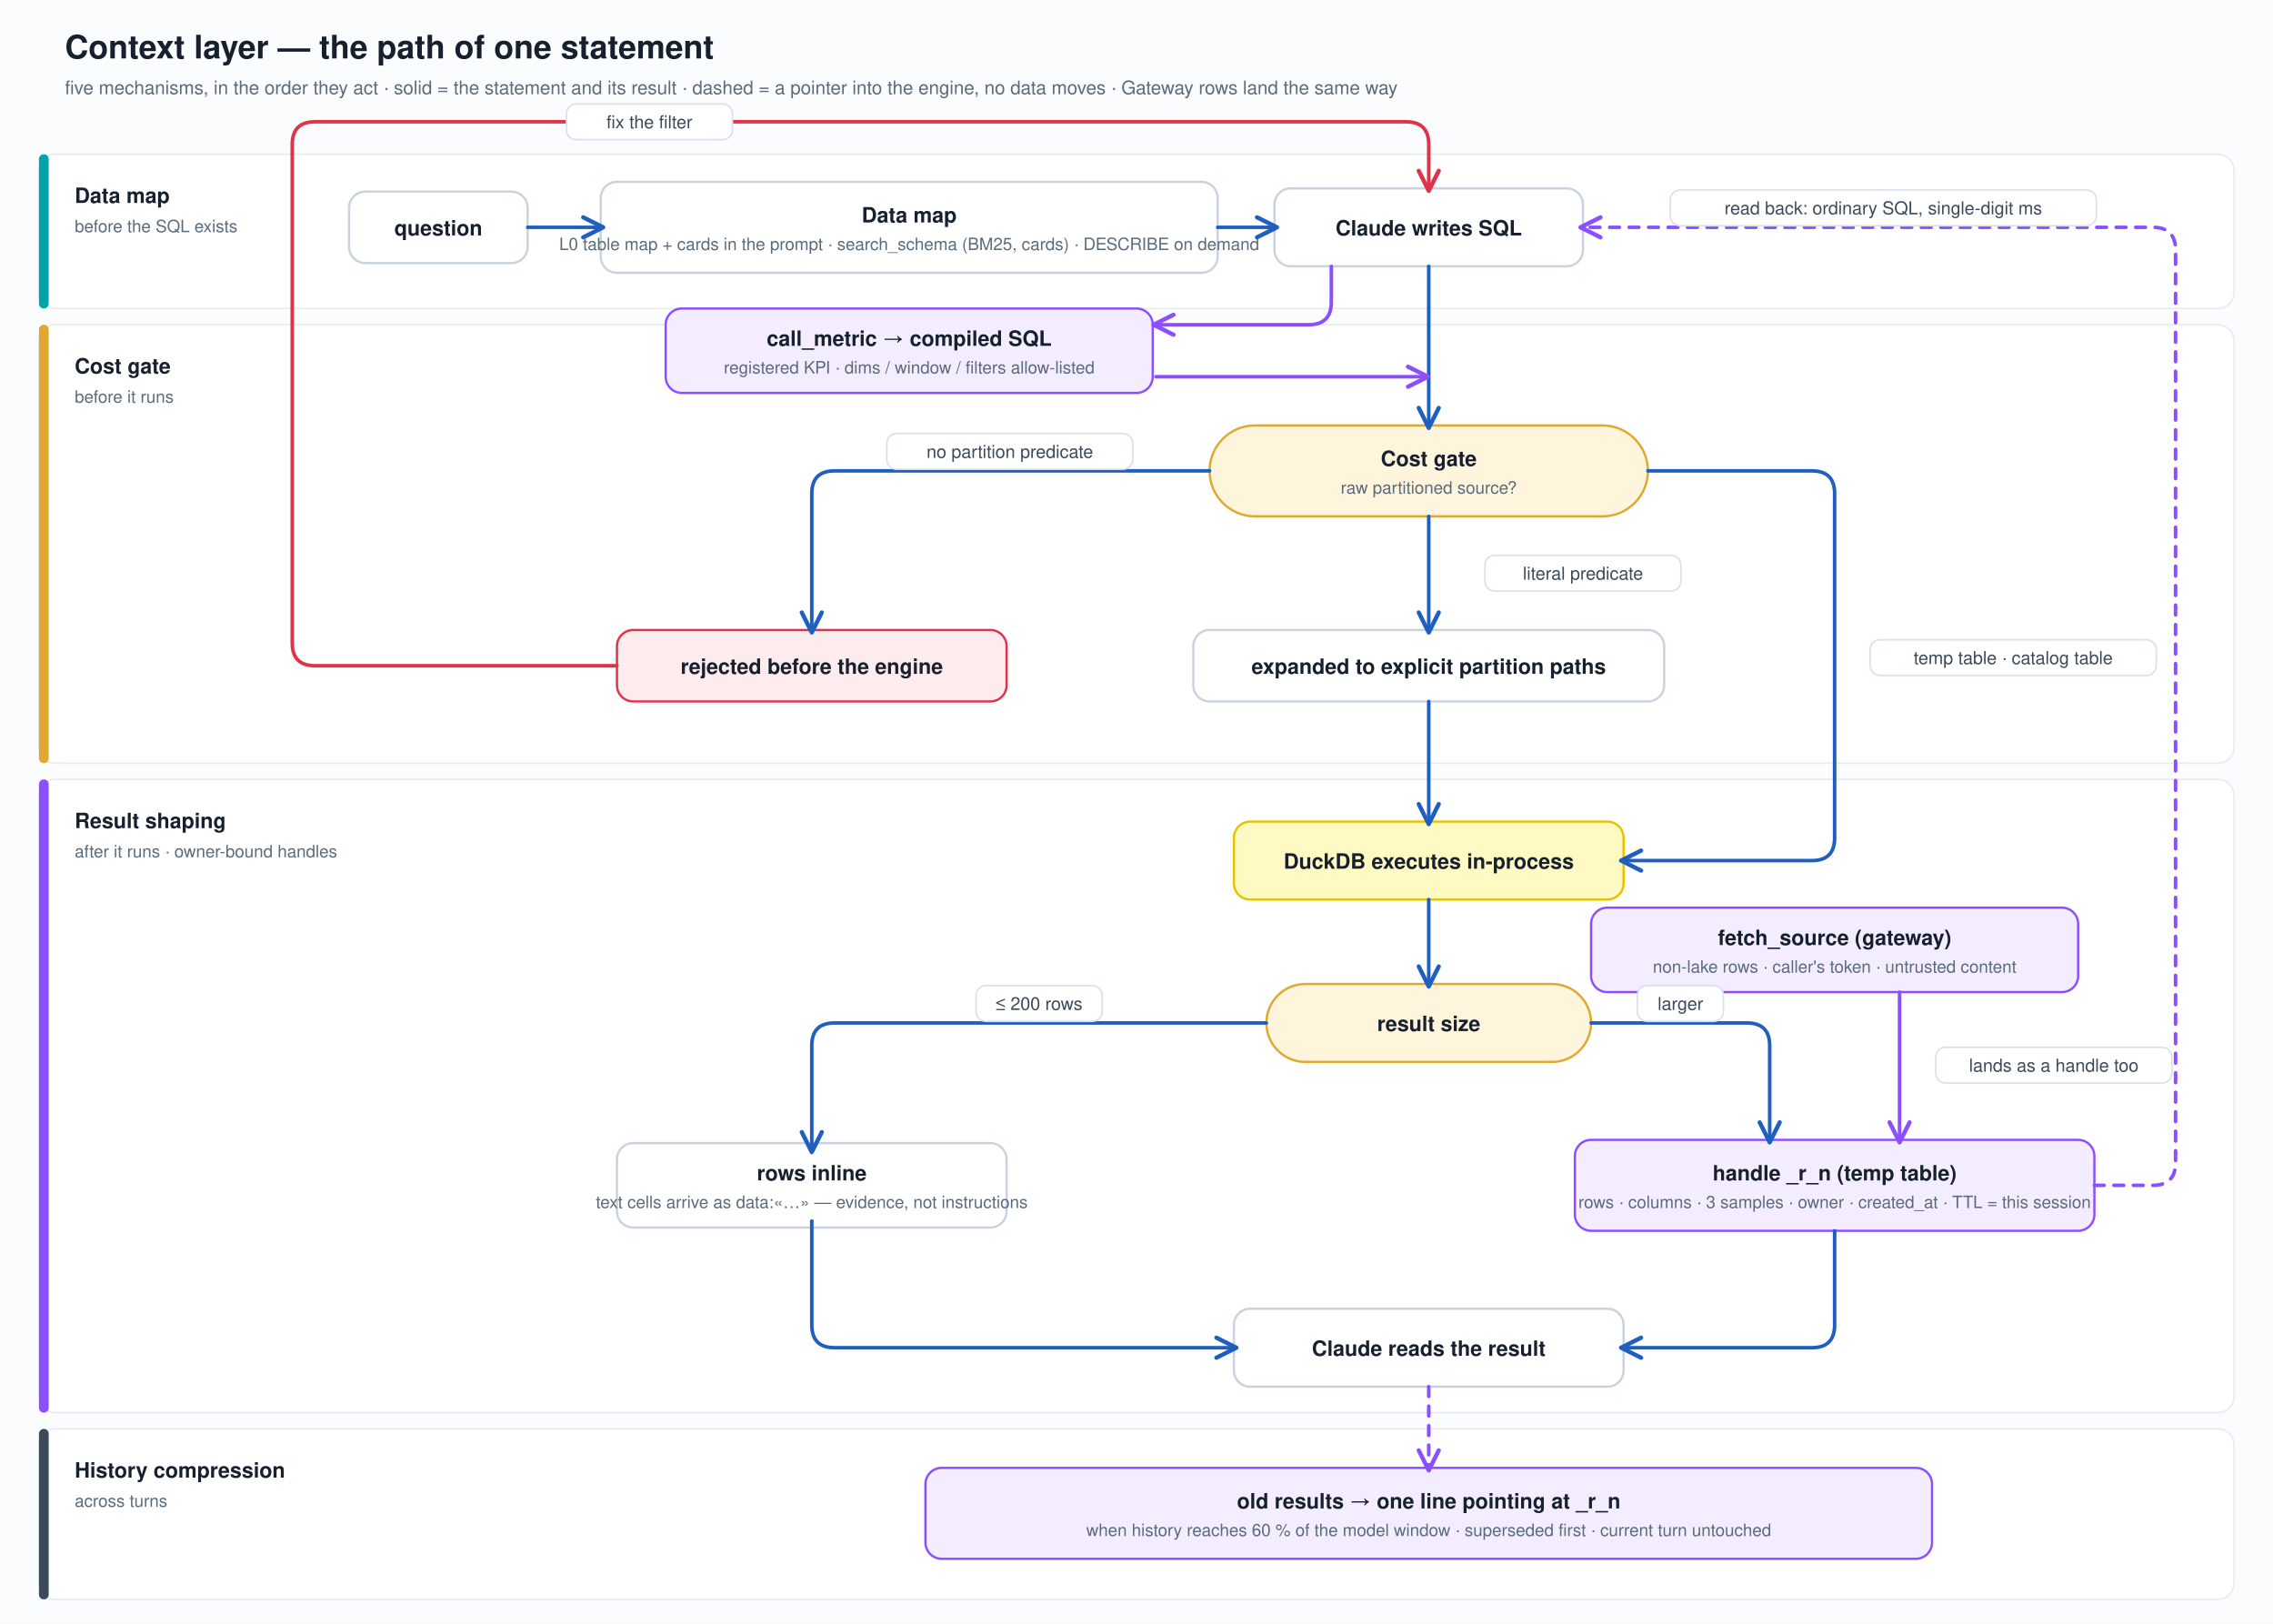
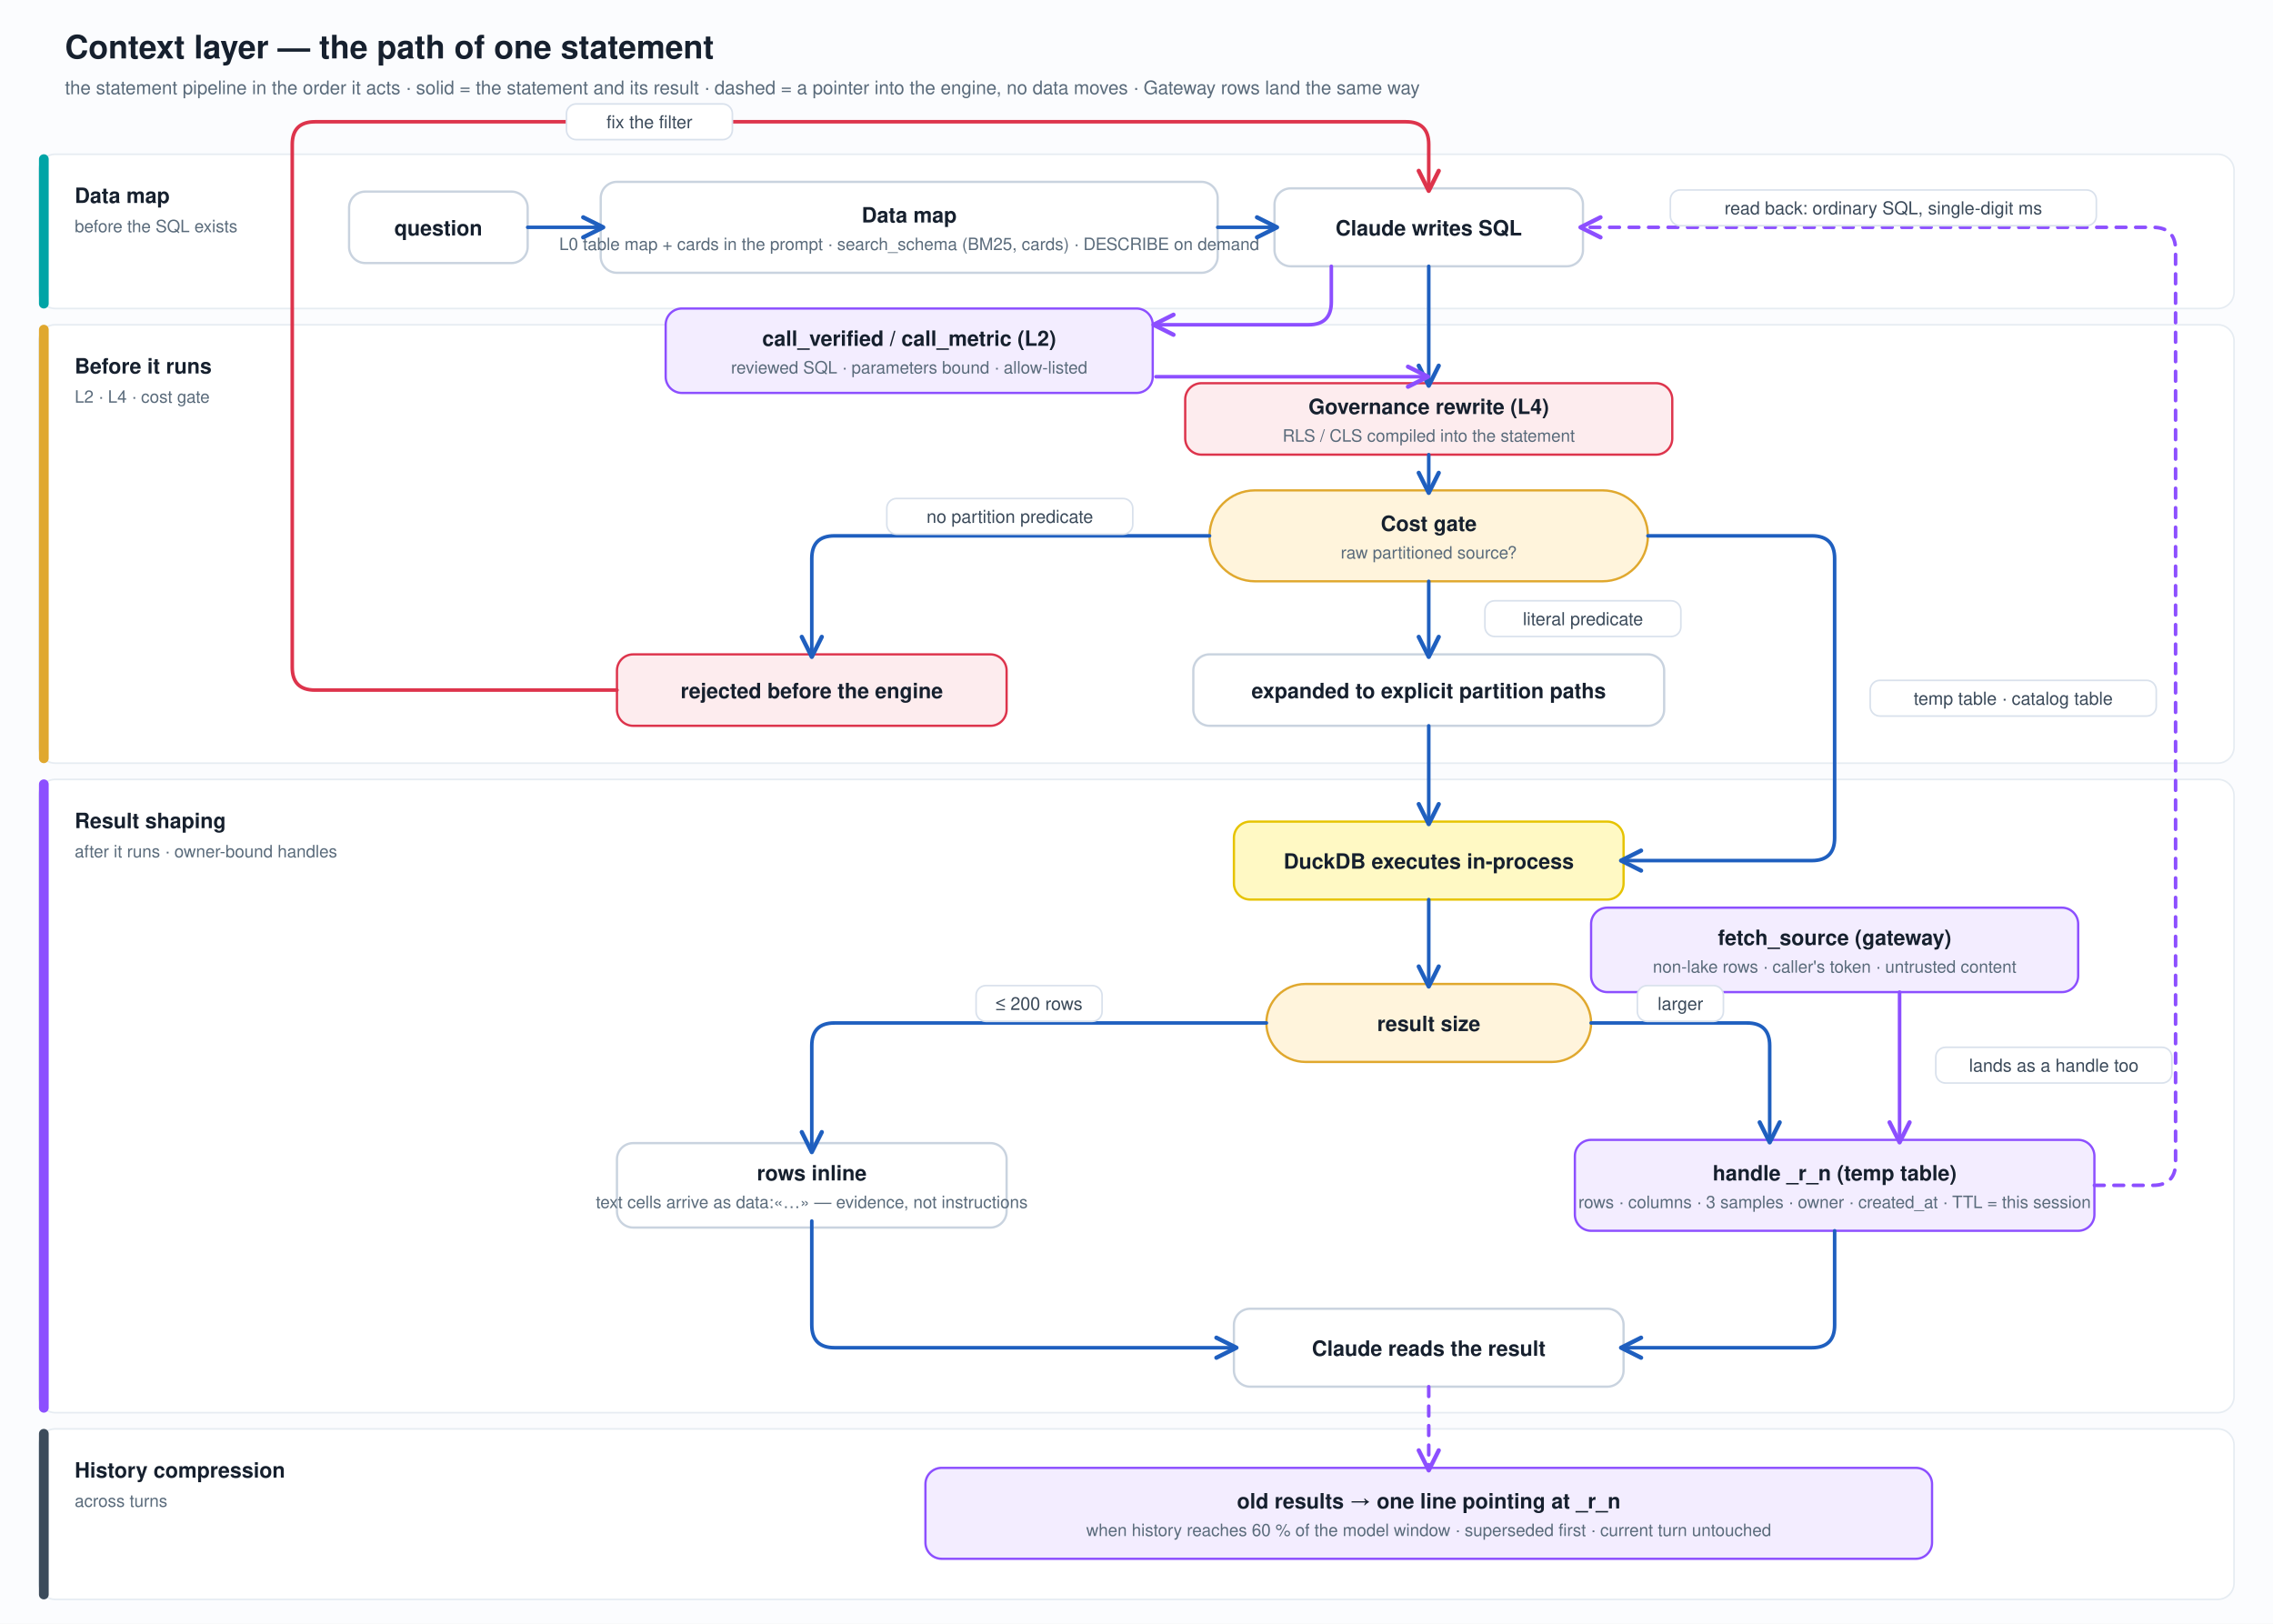
<svg xmlns="http://www.w3.org/2000/svg" viewBox="0 0 1400 1000" font-family="-apple-system,BlinkMacSystemFont,'Segoe UI',Helvetica,Arial,sans-serif" role="img" aria-label="Context layer: the path of one statement">
  <defs>
    <marker id="ah" viewBox="0 0 10 10" refX="8" refY="5" markerWidth="7" markerHeight="7" orient="auto-start-reverse">
      <path d="M1 1 L9 5 L1 9" fill="none" stroke="context-stroke" stroke-width="1.7" stroke-linecap="round" stroke-linejoin="round" />
    </marker>
  </defs>
  <rect width="1400" height="1000" fill="#FBFCFE" />
  <text x="40" y="36" text-anchor="start" font-size="20" font-weight="800" fill="#16202E">Context layer — the path of one statement</text>
-   <text x="40" y="58" text-anchor="start" font-size="11.5" font-weight="400" fill="#5A6B7B">five mechanisms, in the order they act · solid = the statement and its result · dashed = a pointer into the engine, no data moves · Gateway rows land the same way</text>
+   <text x="40" y="58" text-anchor="start" font-size="11.5" font-weight="400" fill="#5A6B7B">the statement pipeline in the order it acts · solid = the statement and its result · dashed = a pointer into the engine, no data moves · Gateway rows land the same way</text>
  <rect x="24" y="95" width="1352" height="95" rx="10" fill="#FFFFFF" stroke="#E6ECF2" />
  <rect x="24" y="95" width="6" height="95" rx="3" fill="#00A4A6" />
  <text x="46" y="125" text-anchor="start" font-size="13" font-weight="800" fill="#16202E">Data map</text>
  <text x="46" y="143" text-anchor="start" font-size="10.5" font-weight="400" fill="#5A6B7B">before the SQL exists</text>
  <rect x="24" y="200" width="1352" height="270" rx="10" fill="#FFFFFF" stroke="#E6ECF2" />
  <rect x="24" y="200" width="6" height="270" rx="3" fill="#E0A82E" />
-   <text x="46" y="230" text-anchor="start" font-size="13" font-weight="800" fill="#16202E">Cost gate</text>
-   <text x="46" y="248" text-anchor="start" font-size="10.5" font-weight="400" fill="#5A6B7B">before it runs</text>
+   <text x="46" y="230" text-anchor="start" font-size="13" font-weight="800" fill="#16202E">Before it runs</text>
+   <text x="46" y="248" text-anchor="start" font-size="10.5" font-weight="400" fill="#5A6B7B">L2 · L4 · cost gate</text>
  <rect x="24" y="480" width="1352" height="390" rx="10" fill="#FFFFFF" stroke="#E6ECF2" />
  <rect x="24" y="480" width="6" height="390" rx="3" fill="#8C4FFF" />
  <text x="46" y="510" text-anchor="start" font-size="13" font-weight="800" fill="#16202E">Result shaping</text>
  <text x="46" y="528" text-anchor="start" font-size="10.5" font-weight="400" fill="#5A6B7B">after it runs · owner-bound handles</text>
  <rect x="24" y="880" width="1352" height="105" rx="10" fill="#FFFFFF" stroke="#E6ECF2" />
  <rect x="24" y="880" width="6" height="105" rx="3" fill="#3B4A5A" />
  <text x="46" y="910" text-anchor="start" font-size="13" font-weight="800" fill="#16202E">History compression</text>
  <text x="46" y="928" text-anchor="start" font-size="10.5" font-weight="400" fill="#5A6B7B">across turns</text>
  <rect x="215.0" y="118.0" width="110" height="44" rx="10" fill="#FFFFFF" stroke="#C9D3DF" stroke-width="1.4" />
  <text x="270" y="145" text-anchor="middle" font-size="13" font-weight="700" fill="#16202E">question</text>
  <rect x="370.0" y="112.0" width="380" height="56" rx="10" fill="#FFFFFF" stroke="#C9D3DF" stroke-width="1.4" />
  <text x="560" y="137" text-anchor="middle" font-size="13" font-weight="700" fill="#16202E">Data map</text>
  <text x="560" y="154" text-anchor="middle" font-size="10.5" font-weight="400" fill="#5A6B7B">L0 table map + cards in the prompt · search_schema (BM25, cards) · DESCRIBE on demand</text>
  <rect x="785.0" y="116.0" width="190" height="48" rx="10" fill="#FFFFFF" stroke="#C9D3DF" stroke-width="1.4" />
  <text x="880" y="145" text-anchor="middle" font-size="13" font-weight="700" fill="#16202E">Claude writes SQL</text>
  <rect x="410.0" y="190.0" width="300" height="52" rx="10" fill="#F3EDFF" stroke="#8C4FFF" stroke-width="1.4" />
-   <text x="560" y="213" text-anchor="middle" font-size="13" font-weight="700" fill="#16202E">call_metric → compiled SQL</text>
-   <text x="560" y="230" text-anchor="middle" font-size="10.5" font-weight="400" fill="#5A6B7B">registered KPI · dims / window / filters allow-listed</text>
-   <rect x="745.0" y="262.0" width="270" height="56" rx="28.0" fill="#FFF4DC" stroke="#E0A82E" stroke-width="1.4" />
-   <text x="880" y="287" text-anchor="middle" font-size="13" font-weight="700" fill="#16202E">Cost gate</text>
-   <text x="880" y="304" text-anchor="middle" font-size="10.5" font-weight="400" fill="#5A6B7B">raw partitioned source?</text>
-   <rect x="380.0" y="388.0" width="240" height="44" rx="10" fill="#FDECEE" stroke="#DD344C" stroke-width="1.4" />
-   <text x="500" y="415" text-anchor="middle" font-size="13" font-weight="700" fill="#16202E">rejected before the engine</text>
-   <rect x="735.0" y="388.0" width="290" height="44" rx="10" fill="#FFFFFF" stroke="#C9D3DF" stroke-width="1.4" />
-   <text x="880" y="415" text-anchor="middle" font-size="13" font-weight="700" fill="#16202E">expanded to explicit partition paths</text>
+   <text x="560" y="213" text-anchor="middle" font-size="13" font-weight="700" fill="#16202E">call_verified / call_metric (L2)</text>
+   <text x="560" y="230" text-anchor="middle" font-size="10.5" font-weight="400" fill="#5A6B7B">reviewed SQL · parameters bound · allow-listed</text>
+   <rect x="730.0" y="236.0" width="300" height="44" rx="10" fill="#FDECEE" stroke="#DD344C" stroke-width="1.4" />
+   <text x="880" y="255" text-anchor="middle" font-size="13" font-weight="700" fill="#16202E">Governance rewrite (L4)</text>
+   <text x="880" y="272" text-anchor="middle" font-size="10.5" font-weight="400" fill="#5A6B7B">RLS / CLS compiled into the statement</text>
+   <rect x="745.0" y="302.0" width="270" height="56" rx="28.0" fill="#FFF4DC" stroke="#E0A82E" stroke-width="1.4" />
+   <text x="880" y="327" text-anchor="middle" font-size="13" font-weight="700" fill="#16202E">Cost gate</text>
+   <text x="880" y="344" text-anchor="middle" font-size="10.5" font-weight="400" fill="#5A6B7B">raw partitioned source?</text>
+   <rect x="380.0" y="403.0" width="240" height="44" rx="10" fill="#FDECEE" stroke="#DD344C" stroke-width="1.4" />
+   <text x="500" y="430" text-anchor="middle" font-size="13" font-weight="700" fill="#16202E">rejected before the engine</text>
+   <rect x="735.0" y="403.0" width="290" height="44" rx="10" fill="#FFFFFF" stroke="#C9D3DF" stroke-width="1.4" />
+   <text x="880" y="430" text-anchor="middle" font-size="13" font-weight="700" fill="#16202E">expanded to explicit partition paths</text>
  <rect x="760.0" y="506.0" width="240" height="48" rx="10" fill="#FFF9C4" stroke="#E6C300" stroke-width="1.4" />
  <text x="880" y="535" text-anchor="middle" font-size="13" font-weight="700" fill="#16202E">DuckDB executes in-process</text>
  <rect x="780.0" y="606.0" width="200" height="48" rx="24.0" fill="#FFF4DC" stroke="#E0A82E" stroke-width="1.4" />
  <text x="880" y="635" text-anchor="middle" font-size="13" font-weight="700" fill="#16202E">result size</text>
  <rect x="380.0" y="704.0" width="240" height="52" rx="10" fill="#FFFFFF" stroke="#C9D3DF" stroke-width="1.4" />
  <text x="500" y="727" text-anchor="middle" font-size="13" font-weight="700" fill="#16202E">rows inline</text>
  <text x="500" y="744" text-anchor="middle" font-size="10.5" font-weight="400" fill="#5A6B7B">text cells arrive as data:«…» — evidence, not instructions</text>
  <rect x="970.0" y="702.0" width="320" height="56" rx="10" fill="#F3EDFF" stroke="#8C4FFF" stroke-width="1.4" />
  <text x="1130" y="727" text-anchor="middle" font-size="13" font-weight="700" fill="#16202E">handle _r_n (temp table)</text>
  <text x="1130" y="744" text-anchor="middle" font-size="10.5" font-weight="400" fill="#5A6B7B">rows · columns · 3 samples · owner · created_at · TTL = this session</text>
  <rect x="980.0" y="559.0" width="300" height="52" rx="10" fill="#F3EDFF" stroke="#8C4FFF" stroke-width="1.4" />
  <text x="1130" y="582" text-anchor="middle" font-size="13" font-weight="700" fill="#16202E">fetch_source (gateway)</text>
  <text x="1130" y="599" text-anchor="middle" font-size="10.5" font-weight="400" fill="#5A6B7B">non-lake rows · caller's token · untrusted content</text>
  <rect x="760.0" y="806.0" width="240" height="48" rx="10" fill="#FFFFFF" stroke="#C9D3DF" stroke-width="1.4" />
  <text x="880" y="835" text-anchor="middle" font-size="13" font-weight="700" fill="#16202E">Claude reads the result</text>
  <rect x="570.0" y="904.0" width="620" height="56" rx="10" fill="#F3EDFF" stroke="#8C4FFF" stroke-width="1.4" />
  <text x="880" y="929" text-anchor="middle" font-size="13" font-weight="700" fill="#16202E">old results → one line pointing at _r_n</text>
  <text x="880" y="946" text-anchor="middle" font-size="10.5" font-weight="400" fill="#5A6B7B">when history reaches 60 % of the model window · superseded first · current turn untouched</text>
  <path d="M325.0,140.0 L370.0,140.0" fill="none" stroke="#1F5FBF" stroke-width="2.2" stroke-linejoin="round" stroke-linecap="round" marker-end="url(#ah)" />
  <path d="M750.0,140.0 L785.0,140.0" fill="none" stroke="#1F5FBF" stroke-width="2.2" stroke-linejoin="round" stroke-linecap="round" marker-end="url(#ah)" />
-   <path d="M880.0,164.0 L880.0,262.0" fill="none" stroke="#1F5FBF" stroke-width="2.2" stroke-linejoin="round" stroke-linecap="round" marker-end="url(#ah)" />
+   <path d="M880.0,164.0 L880.0,236.0" fill="none" stroke="#1F5FBF" stroke-width="2.2" stroke-linejoin="round" stroke-linecap="round" marker-end="url(#ah)" />
+   <path d="M880.0,280.0 L880.0,302.0" fill="none" stroke="#1F5FBF" stroke-width="2.2" stroke-linejoin="round" stroke-linecap="round" marker-end="url(#ah)" />
  <path d="M820.0,164.0 L820.0,186.0 Q820.0,200.0 806.0,200.0 L712.0,200.0" fill="none" stroke="#8C4FFF" stroke-width="2.2" stroke-linejoin="round" stroke-linecap="round" marker-end="url(#ah)" />
  <path d="M712.0,232.0 L878.0,232.0" fill="none" stroke="#8C4FFF" stroke-width="2.2" stroke-linejoin="round" stroke-linecap="round" marker-end="url(#ah)" />
-   <path d="M745.0,290.0 L514.0,290.0 Q500.0,290.0 500.0,304.0 L500.0,388.0" fill="none" stroke="#1F5FBF" stroke-width="2.2" stroke-linejoin="round" stroke-linecap="round" marker-end="url(#ah)" />
+   <path d="M745.0,330.0 L514.0,330.0 Q500.0,330.0 500.0,344.0 L500.0,403.0" fill="none" stroke="#1F5FBF" stroke-width="2.2" stroke-linejoin="round" stroke-linecap="round" marker-end="url(#ah)" />
  <g>
-     <rect x="546.2" y="267.0" width="151.5" height="22" rx="6" fill="#FFFFFF" stroke="#D9E1EC" stroke-width="1" />
-     <text x="622" y="282.0" text-anchor="middle" font-size="11" fill="#3B4A5A">no partition predicate</text>
+     <rect x="546.2" y="307.0" width="151.5" height="22" rx="6" fill="#FFFFFF" stroke="#D9E1EC" stroke-width="1" />
+     <text x="622" y="322.0" text-anchor="middle" font-size="11" fill="#3B4A5A">no partition predicate</text>
  </g>
-   <path d="M880.0,318.0 L880.0,388.0" fill="none" stroke="#1F5FBF" stroke-width="2.2" stroke-linejoin="round" stroke-linecap="round" marker-end="url(#ah)" />
+   <path d="M880.0,358.0 L880.0,403.0" fill="none" stroke="#1F5FBF" stroke-width="2.2" stroke-linejoin="round" stroke-linecap="round" marker-end="url(#ah)" />
  <g>
-     <rect x="914.6" y="342.0" width="120.7" height="22" rx="6" fill="#FFFFFF" stroke="#D9E1EC" stroke-width="1" />
-     <text x="975" y="357.0" text-anchor="middle" font-size="11" fill="#3B4A5A">literal predicate</text>
+     <rect x="914.6" y="370.0" width="120.7" height="22" rx="6" fill="#FFFFFF" stroke="#D9E1EC" stroke-width="1" />
+     <text x="975" y="385.0" text-anchor="middle" font-size="11" fill="#3B4A5A">literal predicate</text>
  </g>
-   <path d="M1015.0,290.0 L1116.0,290.0 Q1130.0,290.0 1130.0,304.0 L1130.0,516.0 Q1130.0,530.0 1116.0,530.0 L1000.0,530.0" fill="none" stroke="#1F5FBF" stroke-width="2.2" stroke-linejoin="round" stroke-linecap="round" marker-end="url(#ah)" />
+   <path d="M1015.0,330.0 L1116.0,330.0 Q1130.0,330.0 1130.0,344.0 L1130.0,516.0 Q1130.0,530.0 1116.0,530.0 L1000.0,530.0" fill="none" stroke="#1F5FBF" stroke-width="2.2" stroke-linejoin="round" stroke-linecap="round" marker-end="url(#ah)" />
  <g>
-     <rect x="1151.9" y="394.0" width="176.2" height="22" rx="6" fill="#FFFFFF" stroke="#D9E1EC" stroke-width="1" />
-     <text x="1240" y="409.0" text-anchor="middle" font-size="11" fill="#3B4A5A">temp table · catalog table</text>
+     <rect x="1151.9" y="419.0" width="176.2" height="22" rx="6" fill="#FFFFFF" stroke="#D9E1EC" stroke-width="1" />
+     <text x="1240" y="434.0" text-anchor="middle" font-size="11" fill="#3B4A5A">temp table · catalog table</text>
  </g>
-   <path d="M880.0,432.0 L880.0,506.0" fill="none" stroke="#1F5FBF" stroke-width="2.2" stroke-linejoin="round" stroke-linecap="round" marker-end="url(#ah)" />
-   <path d="M380.0,410.0 L194.0,410.0 Q180.0,410.0 180.0,396.0 L180.0,89.0 Q180.0,75.0 194.0,75.0 L866.0,75.0 Q880.0,75.0 880.0,89.0 L880.0,116.0" fill="none" stroke="#DD344C" stroke-width="2.2" stroke-linejoin="round" stroke-linecap="round" marker-end="url(#ah)" />
+   <path d="M880.0,447.0 L880.0,506.0" fill="none" stroke="#1F5FBF" stroke-width="2.2" stroke-linejoin="round" stroke-linecap="round" marker-end="url(#ah)" />
+   <path d="M380.0,425.0 L194.0,425.0 Q180.0,425.0 180.0,411.0 L180.0,89.0 Q180.0,75.0 194.0,75.0 L866.0,75.0 Q880.0,75.0 880.0,89.0 L880.0,116.0" fill="none" stroke="#DD344C" stroke-width="2.2" stroke-linejoin="round" stroke-linecap="round" marker-end="url(#ah)" />
  <g>
    <rect x="348.9" y="64.0" width="102.2" height="22" rx="6" fill="#FFFFFF" stroke="#D9E1EC" stroke-width="1" />
    <text x="400" y="79.0" text-anchor="middle" font-size="11" fill="#3B4A5A">fix the filter</text>
  </g>
  <path d="M880.0,554.0 L880.0,606.0" fill="none" stroke="#1F5FBF" stroke-width="2.2" stroke-linejoin="round" stroke-linecap="round" marker-end="url(#ah)" />
  <path d="M780.0,630.0 L514.0,630.0 Q500.0,630.0 500.0,644.0 L500.0,708.0" fill="none" stroke="#1F5FBF" stroke-width="2.2" stroke-linejoin="round" stroke-linecap="round" marker-end="url(#ah)" />
  <g>
    <rect x="601.2" y="607.0" width="77.6" height="22" rx="6" fill="#FFFFFF" stroke="#D9E1EC" stroke-width="1" />
    <text x="640" y="622.0" text-anchor="middle" font-size="11" fill="#3B4A5A">≤ 200 rows</text>
  </g>
  <path d="M980.0,630.0 L1076.0,630.0 Q1090.0,630.0 1090.0,644.0 L1090.0,702.0" fill="none" stroke="#1F5FBF" stroke-width="2.2" stroke-linejoin="round" stroke-linecap="round" marker-end="url(#ah)" />
  <g>
    <rect x="1008.5" y="607.0" width="53.0" height="22" rx="6" fill="#FFFFFF" stroke="#D9E1EC" stroke-width="1" />
    <text x="1035" y="622.0" text-anchor="middle" font-size="11" fill="#3B4A5A">larger</text>
  </g>
  <path d="M1170.0,611.0 L1170.0,702.0" fill="none" stroke="#8C4FFF" stroke-width="2.2" stroke-linejoin="round" stroke-linecap="round" marker-end="url(#ah)" />
  <g>
    <rect x="1192.3" y="645.0" width="145.4" height="22" rx="6" fill="#FFFFFF" stroke="#D9E1EC" stroke-width="1" />
    <text x="1265" y="660.0" text-anchor="middle" font-size="11" fill="#3B4A5A">lands as a handle too</text>
  </g>
  <path d="M500.0,752.0 L500.0,816.0 Q500.0,830.0 514.0,830.0 L760.0,830.0" fill="none" stroke="#1F5FBF" stroke-width="2.2" stroke-linejoin="round" stroke-linecap="round" marker-end="url(#ah)" />
  <path d="M1130.0,758.0 L1130.0,816.0 Q1130.0,830.0 1116.0,830.0 L1000.0,830.0" fill="none" stroke="#1F5FBF" stroke-width="2.2" stroke-linejoin="round" stroke-linecap="round" marker-end="url(#ah)" />
  <path d="M1290.0,730.0 L1326.0,730.0 Q1340.0,730.0 1340.0,716.0 L1340.0,154.0 Q1340.0,140.0 1326.0,140.0 L975.0,140.0" fill="none" stroke="#8C4FFF" stroke-width="2.2" stroke-dasharray="6 6" stroke-linejoin="round" stroke-linecap="round" marker-end="url(#ah)" />
  <g>
    <rect x="1028.8" y="117.0" width="262.4" height="22" rx="6" fill="#FFFFFF" stroke="#D9E1EC" stroke-width="1" />
    <text x="1160" y="132.0" text-anchor="middle" font-size="11" fill="#3B4A5A">read back: ordinary SQL, single-digit ms</text>
  </g>
  <path d="M880.0,854.0 L880.0,904.0" fill="none" stroke="#8C4FFF" stroke-width="2.2" stroke-dasharray="6 6" stroke-linejoin="round" stroke-linecap="round" marker-end="url(#ah)" />
</svg>
